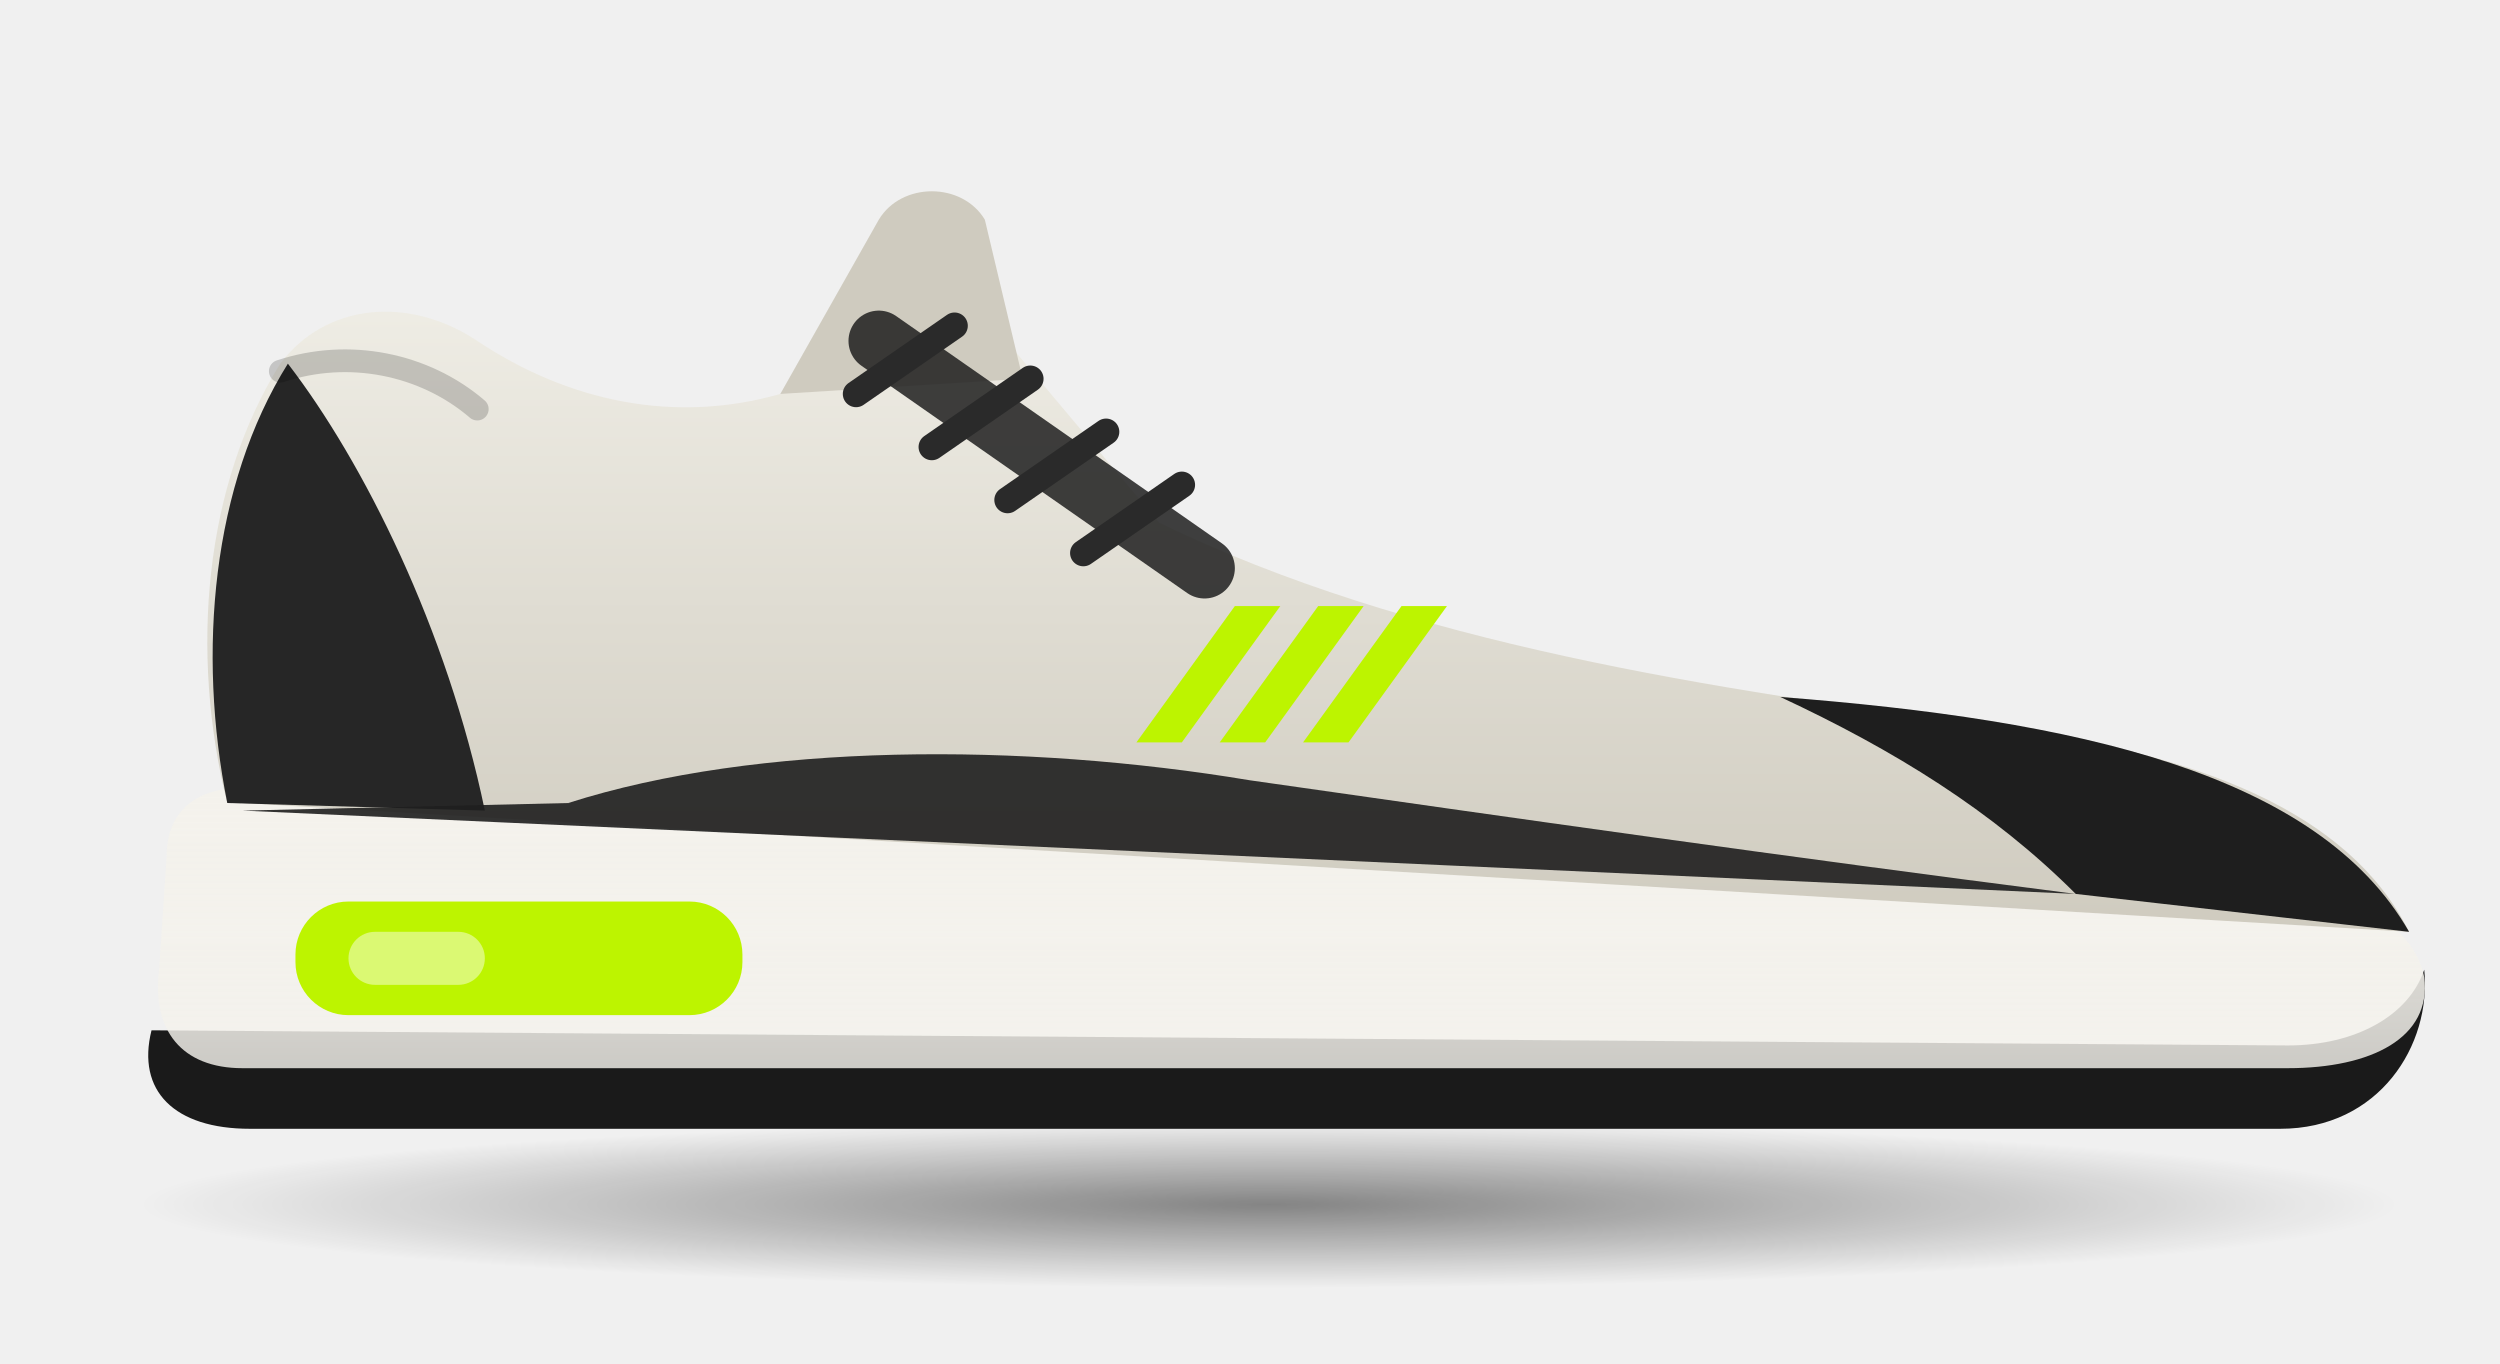
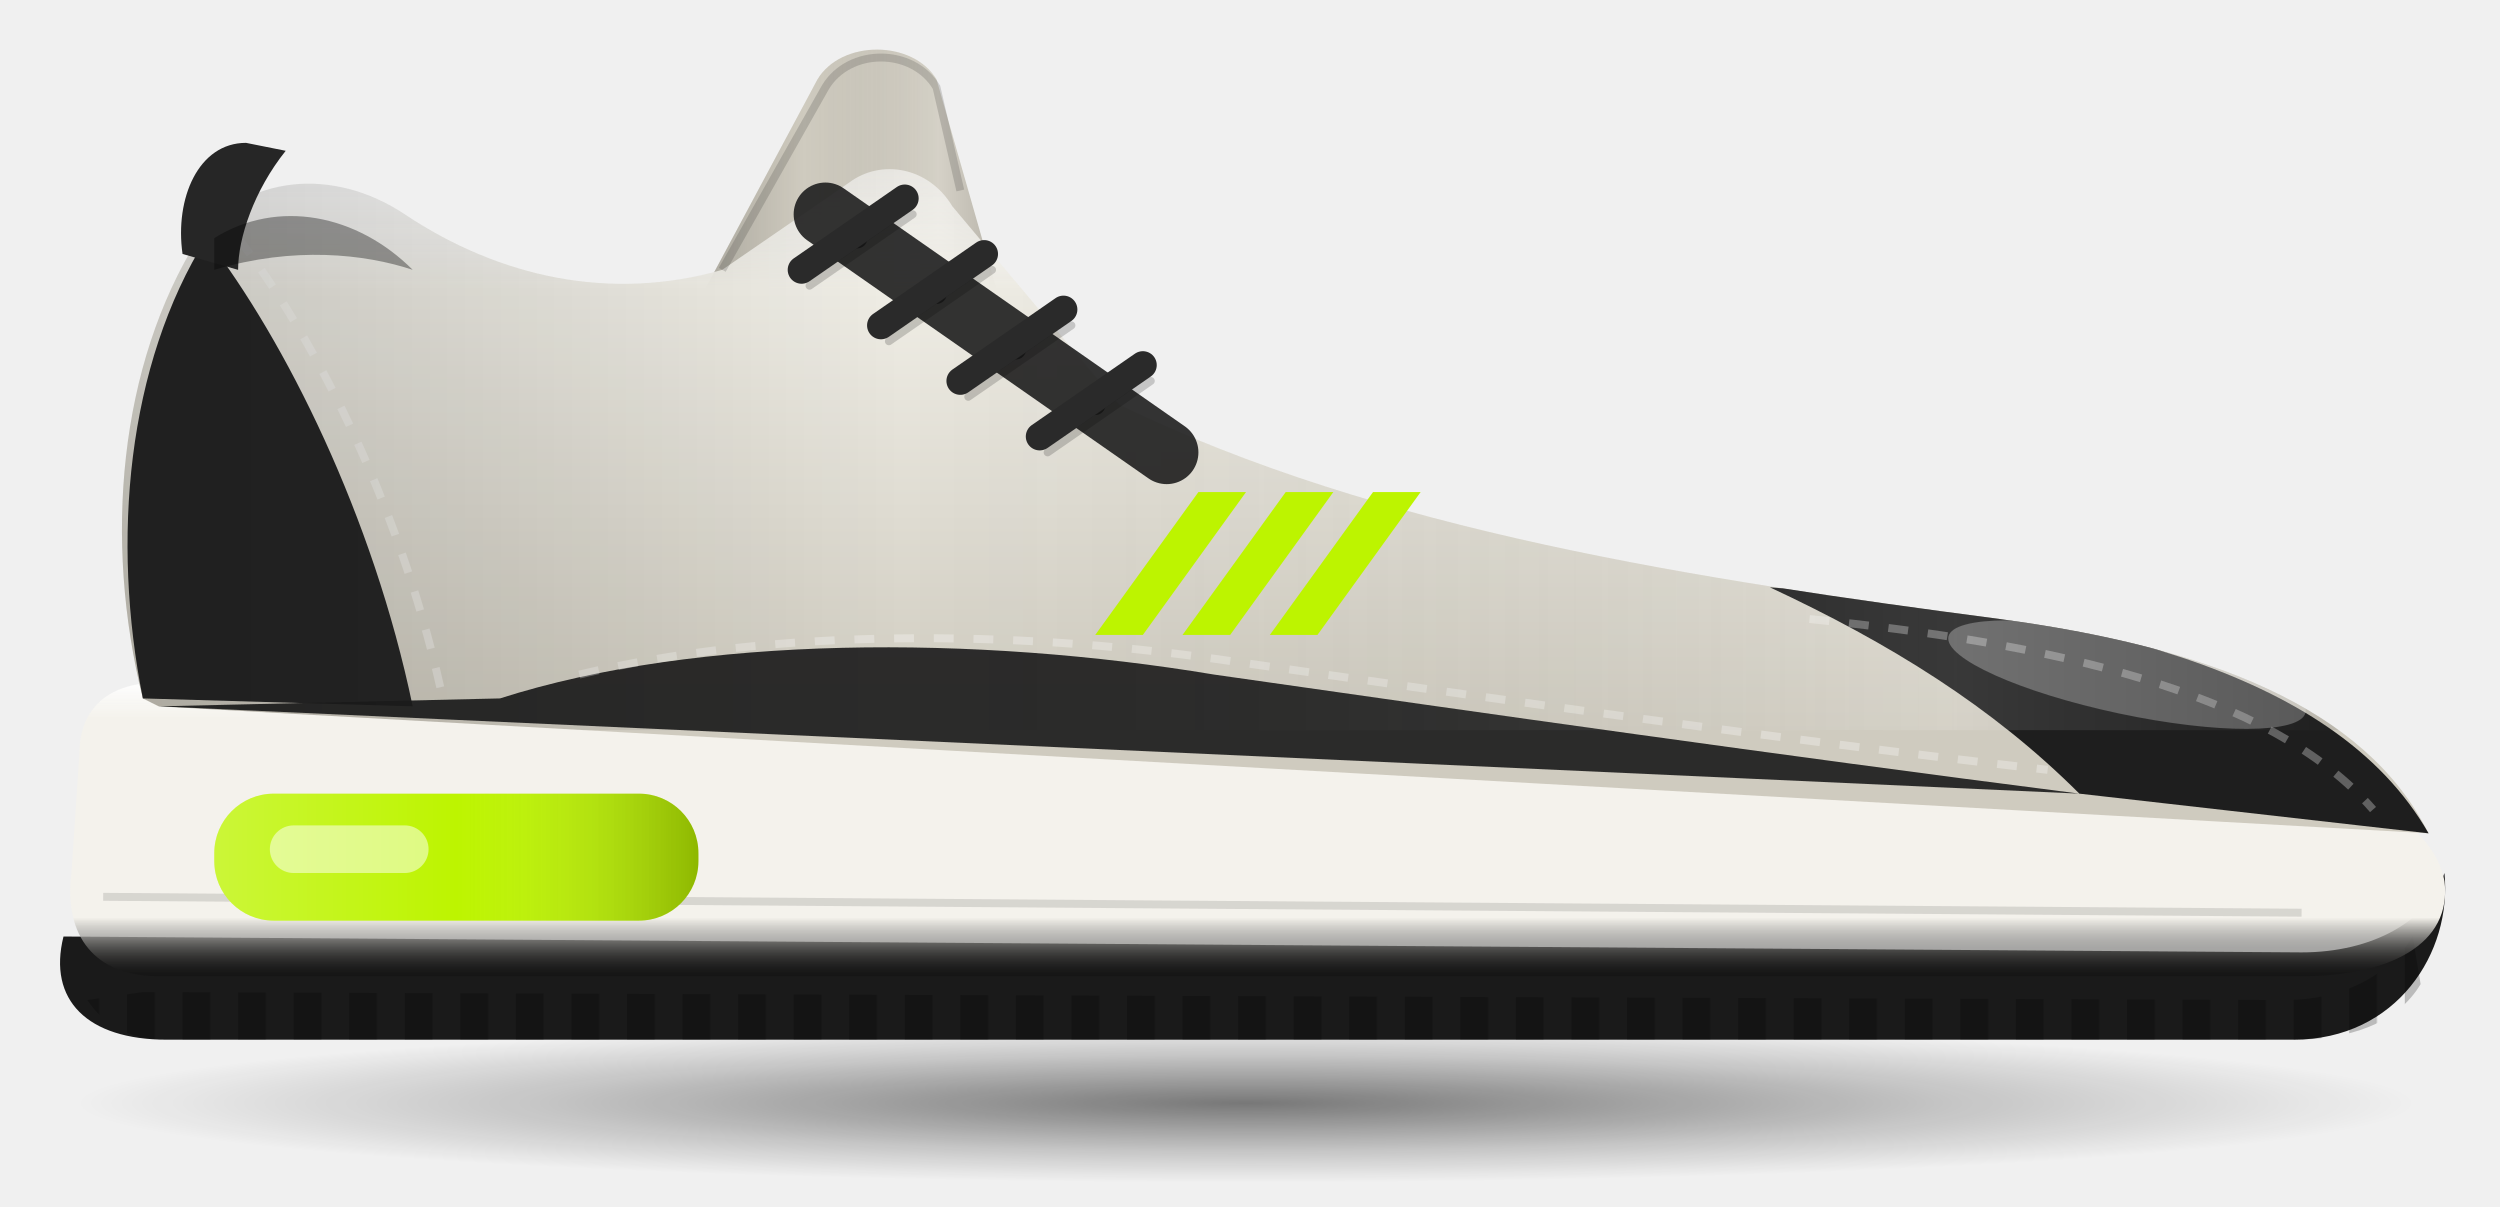
- <svg xmlns="http://www.w3.org/2000/svg" viewBox="0 0 660 360" role="img" aria-hidden="true">
+ <svg xmlns="http://www.w3.org/2000/svg" viewBox="24 36 630 304" role="img" aria-hidden="true">
  <defs>
    <linearGradient id="u-volt-runner-01" x1="0" y1="0" x2="0" y2="1">
-       <stop offset="0" stop-color="#EFEDE5" />
+       <stop offset="0" stop-color="#fff" stop-opacity=".55" />
+       <stop offset=".18" stop-color="#EFEDE5" />
+       <stop offset=".85" stop-color="#CFCBBF" />
      <stop offset="1" stop-color="#CFCBBF" />
    </linearGradient>
    <linearGradient id="m-volt-runner-01" x1="0" y1="0" x2="0" y2="1">
-       <stop offset="0" stop-color="#F4F2EC" />
-       <stop offset="1" stop-color="#F4F2EC" stop-opacity=".82" />
+       <stop offset="0" stop-color="#fff" stop-opacity=".9" />
+       <stop offset=".12" stop-color="#F4F2EC" />
+       <stop offset=".8" stop-color="#F4F2EC" />
+       <stop offset="1" stop-color="#000" stop-opacity=".22" />
+     </linearGradient>
+     <linearGradient id="o-volt-runner-01" x1="0" y1="0" x2="1" y2="0">
+       <stop offset="0" stop-color="#fff" stop-opacity=".22" />
+       <stop offset=".5" stop-color="#fff" stop-opacity="0" />
+       <stop offset="1" stop-color="#000" stop-opacity=".25" />
+     </linearGradient>
+     <linearGradient id="v-volt-runner-01" x1="0" y1="0" x2="1" y2="0">
+       <stop offset="0" stop-color="#000" stop-opacity=".18" />
+       <stop offset=".35" stop-color="#000" stop-opacity="0" />
+       <stop offset=".8" stop-color="#fff" stop-opacity=".12" />
+       <stop offset="1" stop-color="#000" stop-opacity=".12" />
    </linearGradient>
    <radialGradient id="s-volt-runner-01" cx=".5" cy=".5" r=".5">
-       <stop offset="0" stop-color="#000" stop-opacity=".45" />
+       <stop offset="0" stop-color="#000" stop-opacity=".5" />
+       <stop offset=".6" stop-color="#000" stop-opacity=".18" />
      <stop offset="1" stop-color="#000" stop-opacity="0" />
    </radialGradient>
+     <pattern id="t-volt-runner-01" width="14" height="10" patternUnits="userSpaceOnUse">
+       <rect width="7" height="10" fill="#000" fill-opacity=".22" />
+     </pattern>
+     <clipPath id="c-volt-runner-01">
+       <path d="M60,212 C50,172 54,128 74,96 C86,80 108,78 126,90 C150,106 178,112 206,104 L238,82 C246,76 258,78 264,88 L306,138 C372,170 452,182 528,192 C580,199 620,214 636,246 L64,214 Z" />
+     </clipPath>
  </defs>
-   <ellipse cx="335" cy="318" rx="300" ry="22" fill="url(#s-volt-runner-01)" />
+   <ellipse cx="338" cy="314" rx="296" ry="20" fill="url(#s-volt-runner-01)" />
  <path d="M40,272 L604,276 C622,276 636,268 640,256 C642,276 628,298 602,298 L66,298 C46,298 36,288 40,272 Z" fill="#1A1A1A" />
+   <path d="M60,286 L600,288 C614,288 626,282 632,272 L634,284 C628,294 616,298 602,298 L66,298 C56,298 50,294 46,288 Z" fill="url(#t-volt-runner-01)" />
  <path d="M44,226 C44,214 52,208 64,208 L560,226 C604,228 636,238 640,258 C642,274 626,282 604,282 L64,282 C48,282 40,272 42,256 Z" fill="url(#m-volt-runner-01)" />
-   <rect x="78" y="238" width="118" height="30" rx="14" fill="#BDF400" />
-   <rect x="92" y="246" width="36" height="14" rx="7" fill="#fff" fill-opacity=".45" />
-   <path d="M60,212 C50,172 54,128 74,96 C86,80 108,78 126,90 C150,106 178,112 206,104 L238,82 C246,76 258,78 264,88 L306,138 C372,170 452,182 528,192 C580,199 620,214 636,246 L64,212 Z" fill="url(#u-volt-runner-01)" />
-   <path d="M206,104 L232,58 C238,48 254,48 260,58 L270,100 Z" fill="#CFCBBF" />
-   <path d="M60,212 C52,172 56,128 76,96 C96,122 118,166 128,214 Z" fill="#262626" />
-   <path d="M470,184 C548,190 612,204 636,246 L548,236 C526,214 500,198 470,184 Z" fill="#1E1E1E" />
-   <path d="M150,212 C200,196 270,196 330,206 C400,216 470,226 548,236 L64,214 Z" fill="#1E1E1E" fill-opacity=".9" />
+   <path d="M50,262 L604,266" stroke="#000" stroke-opacity=".12" stroke-width="2" />
+   <rect x="78" y="236" width="122" height="32" rx="15" fill="#BDF400" />
+   <rect x="78" y="236" width="122" height="32" rx="15" fill="url(#o-volt-runner-01)" />
+   <rect x="92" y="244" width="40" height="12" rx="6" fill="#fff" fill-opacity=".5" />
+   <path d="M200,112 L230,56 C236,46 254,46 260,56 L276,112 Z" fill="#CFCBBF" />
+   <path d="M200,112 L230,56 C236,46 254,46 260,56 L276,112 Z" fill="url(#v-volt-runner-01)" />
+   <path d="M60,212 C50,172 54,128 74,96 C86,80 108,78 126,90 C150,106 178,112 206,104 L238,82 C246,76 258,78 264,88 L306,138 C372,170 452,182 528,192 C580,199 620,214 636,246 L64,214 Z" fill="url(#u-volt-runner-01)" />
+   <g clip-path="url(#c-volt-runner-01)">
+     <path d="M60,212 C52,172 56,128 76,96 C96,122 118,166 128,214 Z" fill="#262626" />
+     <path d="M76,96 C96,122 118,166 128,214" stroke="#fff" stroke-opacity=".35" stroke-width="2" stroke-dasharray="5 5" fill="none" transform="translate(8 0)" />
+     <path d="M470,184 C548,190 612,204 636,246 L548,236 C526,214 500,198 470,184 Z" fill="#1E1E1E" />
+     <path d="M480,192 C540,198 596,210 622,240" stroke="#fff" stroke-opacity=".3" stroke-width="2" stroke-dasharray="5 5" fill="none" />
+     <path d="M150,212 C200,196 270,196 330,206 C400,216 470,226 548,236 L64,214 Z" fill="#1E1E1E" fill-opacity=".92" />
+     <path d="M170,206 C220,194 280,195 330,202 C400,212 470,222 540,230" stroke="#fff" stroke-opacity=".3" stroke-width="2" stroke-dasharray="5 5" fill="none" />
+     <ellipse cx="560" cy="206" rx="46" ry="10" fill="#fff" fill-opacity=".28" transform="rotate(12 560 206)" />
+     <rect x="40" y="60" width="600" height="160" fill="url(#v-volt-runner-01)" />
+   </g>
+   <path d="M206,104 L232,58 C238,48 254,48 260,58 L266,84" stroke="#000" stroke-opacity=".15" stroke-width="2" fill="none" />
+   <path d="M70,100 C68,86 74,72 86,72 L96,74 C88,84 84,96 84,104 Z" fill="#262626" />
+   <path d="M78,96 C94,86 114,90 128,104 C116,100 98,98 78,104 Z" fill="#000" fill-opacity=".35" />
  <g fill="#BDF400">
    <path d="M300,196 L326,160 L338,160 L312,196 Z" />
    <path d="M322,196 L348,160 L360,160 L334,196 Z" />
    <path d="M344,196 L370,160 L382,160 L356,196 Z" />
  </g>
-   <path d="M232,90 L318,150" stroke="#1E1E1E" stroke-width="16" stroke-linecap="round" opacity=".85" />
+   <path d="M232,90 L318,150" stroke="#1E1E1E" stroke-width="16" stroke-linecap="round" opacity=".9" />
+   <g fill="#000" fill-opacity=".45">
+     <circle cx="240" cy="96" r="2.6" />
+     <circle cx="260" cy="110" r="2.6" />
+     <circle cx="280" cy="124" r="2.6" />
+     <circle cx="300" cy="138" r="2.6" />
+   </g>
  <g stroke="#2A2A2A" stroke-width="7" stroke-linecap="round">
    <path d="M226,104 L252,86" />
    <path d="M246,118 L272,100" />
    <path d="M266,132 L292,114" />
    <path d="M286,146 L312,128" />
  </g>
-   <path d="M74,98 C92,92 112,96 126,108" stroke="#000" stroke-opacity=".18" stroke-width="6" fill="none" stroke-linecap="round" />
+   <g stroke="#000" stroke-opacity=".18" stroke-width="2" stroke-linecap="round">
+     <path d="M228,108 L254,90" />
+     <path d="M248,122 L274,104" />
+     <path d="M268,136 L294,118" />
+     <path d="M288,150 L314,132" />
+   </g>
</svg>
